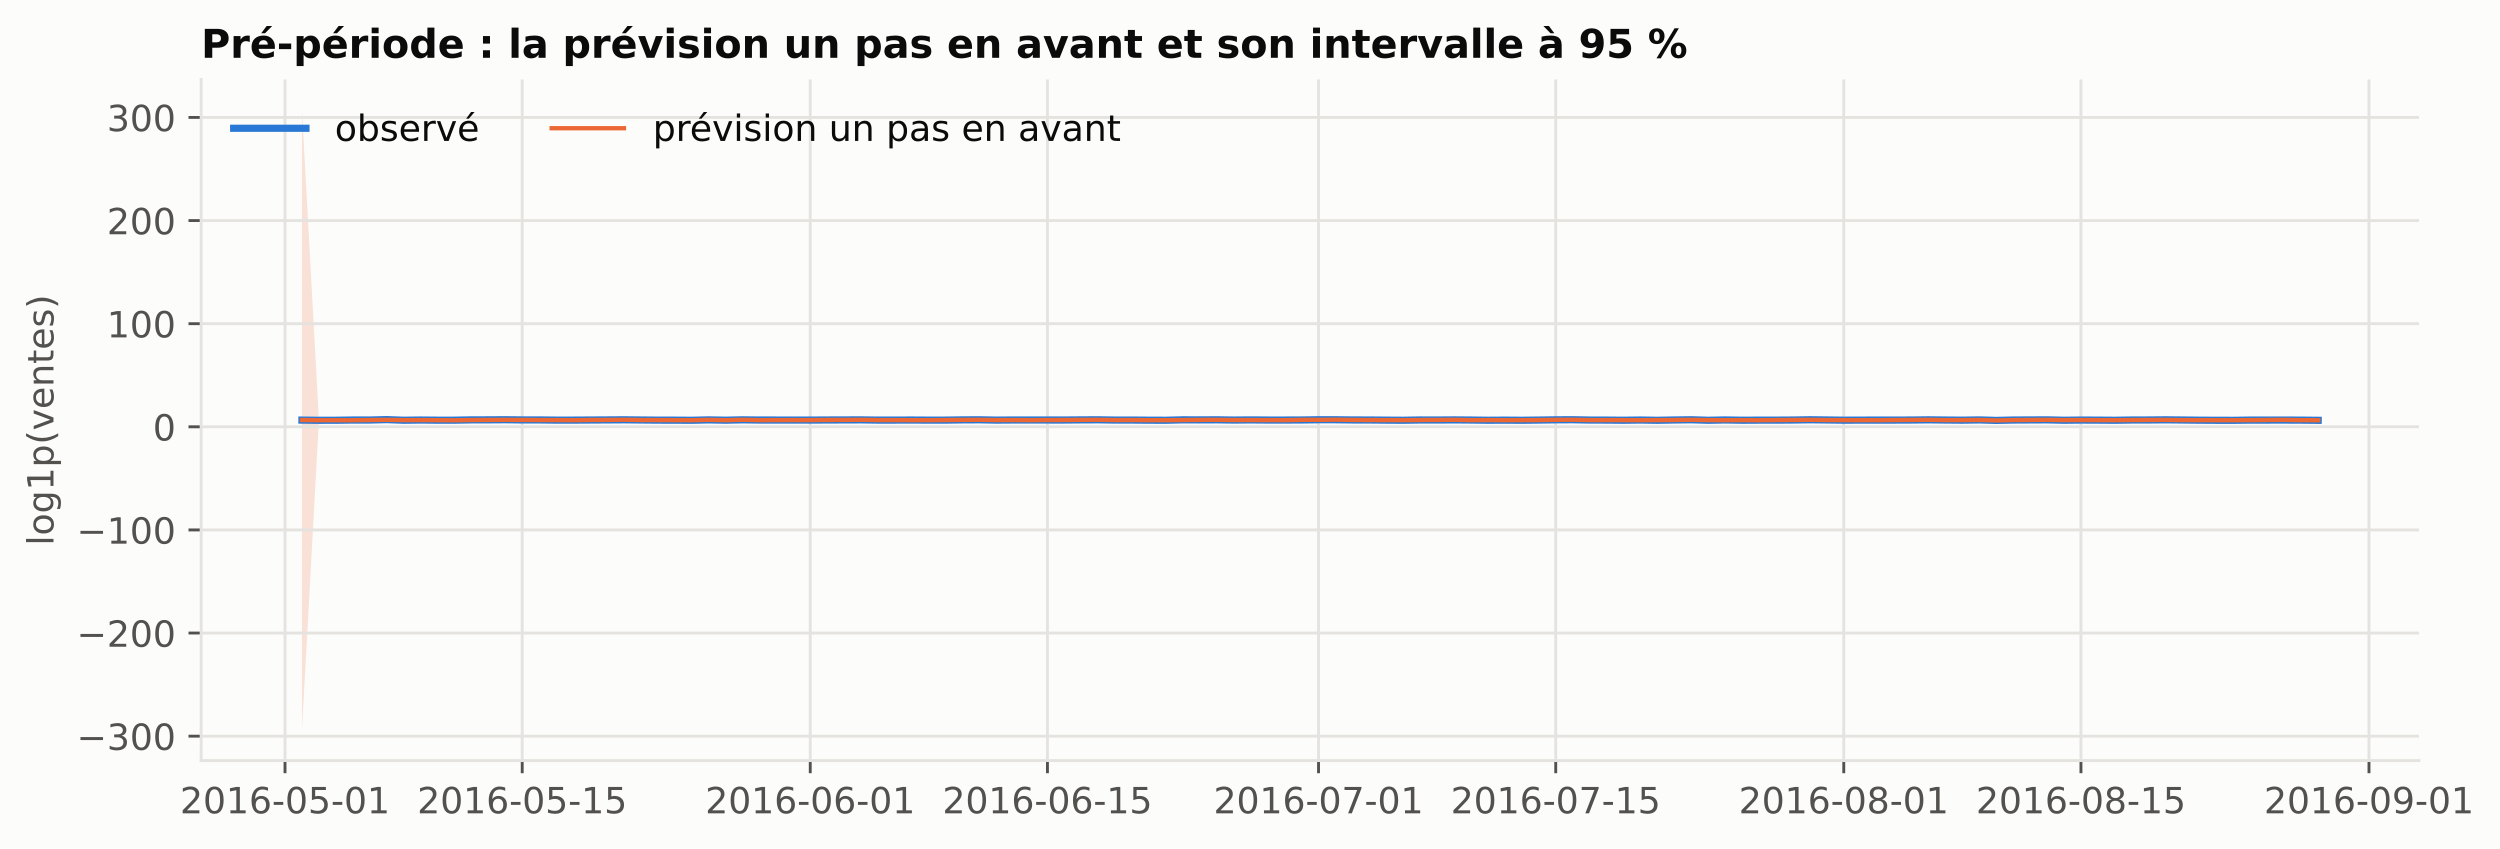
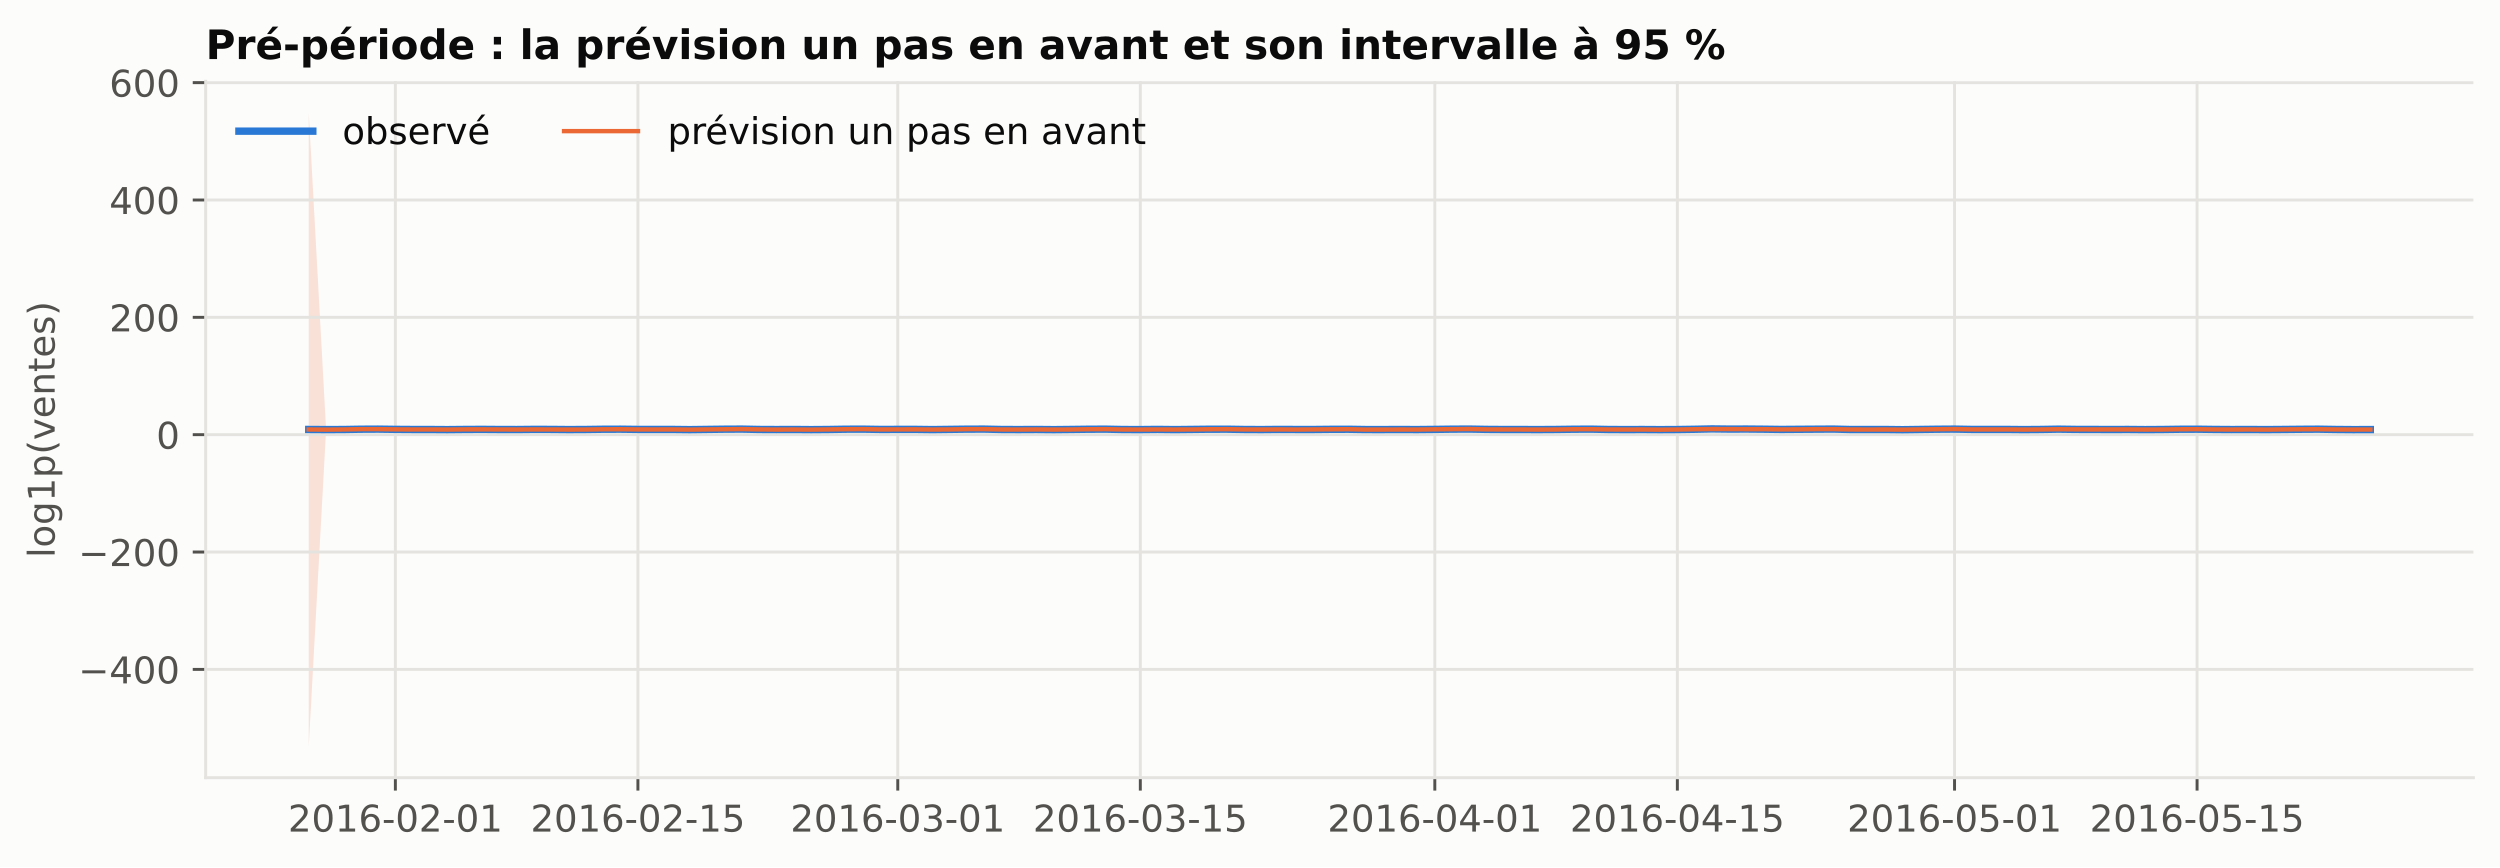
- <svg xmlns="http://www.w3.org/2000/svg" xmlns:xlink="http://www.w3.org/1999/xlink" width="691.893pt" height="234.694pt" viewBox="0 0 691.893 234.694" version="1.1">
+ <svg xmlns="http://www.w3.org/2000/svg" xmlns:xlink="http://www.w3.org/1999/xlink" width="676.668pt" height="234.694pt" viewBox="0 0 676.668 234.694" version="1.1">
  <defs>
    <style type="text/css">*{stroke-linejoin: round; stroke-linecap: butt}</style>
  </defs>
  <g id="figure_1">
    <g id="patch_1">
-       <path d="M 0 234.694  L 691.893 234.694  L 691.893 0  L 0 0  z " style="fill: #fcfcfb" />
+       <path d="M 0 234.694  L 676.668 234.694  L 676.668 0  L 0 0  z " style="fill: #fcfcfb" />
    </g>
    <g id="axes_1">
      <g id="patch_2">
        <path d="M 55.668 210.494  L 669.468 210.494  L 669.468 21.998  L 55.668 21.998  z " style="fill: #fcfcfb" />
      </g>
      <g id="FillBetweenPolyCollection_1">
        <defs>
-           <path id="m8258b2905d" d="M 83.568 -204.128  L 83.568 -32.768  L 88.257 -118.328  L 92.946 -118.338  L 97.635 -118.352  L 102.324 -118.401  L 107.013 -118.461  L 111.702 -118.383  L 116.391 -118.391  L 121.081 -118.361  L 125.77 -118.334  L 130.459 -118.403  L 135.148 -118.43  L 139.837 -118.463  L 144.526 -118.431  L 149.215 -118.408  L 153.904 -118.39  L 158.593 -118.362  L 163.282 -118.416  L 167.971 -118.432  L 172.66 -118.481  L 177.349 -118.409  L 182.039 -118.394  L 186.728 -118.372  L 191.417 -118.355  L 196.106 -118.454  L 200.795 -118.36  L 205.484 -118.473  L 210.173 -118.37  L 214.862 -118.382  L 219.551 -118.395  L 224.24 -118.388  L 228.929 -118.43  L 233.618 -118.43  L 238.307 -118.474  L 242.997 -118.393  L 247.686 -118.385  L 252.375 -118.372  L 257.064 -118.368  L 261.753 -118.404  L 266.442 -118.436  L 271.131 -118.467  L 275.82 -118.391  L 280.509 -118.399  L 285.198 -118.371  L 289.887 -118.406  L 294.576 -118.414  L 299.265 -118.444  L 303.955 -118.475  L 308.644 -118.39  L 313.333 -118.409  L 318.022 -118.361  L 322.711 -118.362  L 327.4 -118.401  L 332.089 -118.444  L 336.778 -118.463  L 341.467 -118.398  L 346.156 -118.4  L 350.845 -118.385  L 355.534 -118.372  L 360.223 -118.448  L 364.913 -118.457  L 369.602 -118.497  L 374.291 -118.428  L 378.98 -118.401  L 383.669 -118.383  L 388.358 -118.372  L 393.047 -118.41  L 397.736 -118.427  L 402.425 -118.468  L 407.114 -118.376  L 411.803 -118.394  L 416.492 -118.367  L 421.181 -118.371  L 425.87 -118.398  L 430.56 -118.462  L 435.249 -118.487  L 439.938 -118.391  L 444.627 -118.392  L 449.316 -118.373  L 454.005 -118.368  L 458.694 -118.38  L 463.383 -118.412  L 468.072 -118.471  L 472.761 -118.382  L 477.45 -118.363  L 482.139 -118.367  L 486.828 -118.354  L 491.518 -118.394  L 496.207 -118.421  L 500.896 -118.457  L 505.585 -118.4  L 510.274 -118.379  L 514.963 -118.357  L 519.652 -118.359  L 524.341 -118.402  L 529.03 -118.428  L 533.719 -118.458  L 538.408 -118.387  L 543.097 -118.384  L 547.786 -118.425  L 552.476 -118.294  L 557.165 -118.396  L 561.854 -118.423  L 566.543 -118.454  L 571.232 -118.384  L 575.921 -118.406  L 580.61 -118.377  L 585.299 -118.361  L 589.988 -118.398  L 594.677 -118.421  L 599.366 -118.44  L 604.055 -118.385  L 608.744 -118.366  L 613.434 -118.356  L 618.123 -118.352  L 622.812 -118.377  L 627.501 -118.413  L 632.19 -118.44  L 636.879 -118.366  L 641.568 -118.351  L 641.568 -118.439  L 641.568 -118.439  L 636.879 -118.455  L 632.19 -118.529  L 627.501 -118.502  L 622.812 -118.466  L 618.123 -118.44  L 613.434 -118.445  L 608.744 -118.455  L 604.055 -118.474  L 599.366 -118.529  L 594.677 -118.51  L 589.988 -118.487  L 585.299 -118.45  L 580.61 -118.466  L 575.921 -118.495  L 571.232 -118.473  L 566.543 -118.543  L 561.854 -118.512  L 557.165 -118.484  L 552.476 -118.383  L 547.786 -118.514  L 543.097 -118.473  L 538.408 -118.476  L 533.719 -118.547  L 529.03 -118.516  L 524.341 -118.491  L 519.652 -118.448  L 514.963 -118.445  L 510.274 -118.468  L 505.585 -118.489  L 500.896 -118.545  L 496.207 -118.51  L 491.518 -118.483  L 486.828 -118.442  L 482.139 -118.455  L 477.45 -118.452  L 472.761 -118.471  L 468.072 -118.56  L 463.383 -118.501  L 458.694 -118.469  L 454.005 -118.457  L 449.316 -118.462  L 444.627 -118.481  L 439.938 -118.48  L 435.249 -118.576  L 430.56 -118.55  L 425.87 -118.487  L 421.181 -118.46  L 416.492 -118.456  L 411.803 -118.483  L 407.114 -118.465  L 402.425 -118.557  L 397.736 -118.516  L 393.047 -118.499  L 388.358 -118.461  L 383.669 -118.471  L 378.98 -118.49  L 374.291 -118.517  L 369.602 -118.586  L 364.913 -118.546  L 360.223 -118.537  L 355.534 -118.461  L 350.845 -118.474  L 346.156 -118.489  L 341.467 -118.487  L 336.778 -118.552  L 332.089 -118.533  L 327.4 -118.49  L 322.711 -118.451  L 318.022 -118.45  L 313.333 -118.498  L 308.644 -118.479  L 303.955 -118.563  L 299.265 -118.533  L 294.576 -118.502  L 289.887 -118.495  L 285.198 -118.46  L 280.509 -118.487  L 275.82 -118.48  L 271.131 -118.555  L 266.442 -118.525  L 261.753 -118.493  L 257.064 -118.457  L 252.375 -118.461  L 247.686 -118.474  L 242.997 -118.482  L 238.307 -118.563  L 233.618 -118.519  L 228.929 -118.519  L 224.24 -118.477  L 219.551 -118.483  L 214.862 -118.471  L 210.173 -118.459  L 205.484 -118.561  L 200.795 -118.449  L 196.106 -118.543  L 191.417 -118.444  L 186.728 -118.461  L 182.039 -118.483  L 177.349 -118.497  L 172.66 -118.57  L 167.971 -118.521  L 163.282 -118.505  L 158.593 -118.451  L 153.904 -118.479  L 149.215 -118.497  L 144.526 -118.52  L 139.837 -118.552  L 135.148 -118.519  L 130.459 -118.492  L 125.77 -118.423  L 121.081 -118.451  L 116.391 -118.481  L 111.702 -118.473  L 107.013 -118.552  L 102.324 -118.494  L 97.635 -118.447  L 92.946 -118.438  L 88.257 -118.443  L 83.568 -204.128  z " />
+           <path id="m82c3f4e7cd" d="M 83.568 -204.128  L 83.568 -32.768  L 88.257 -118.38  L 92.946 -118.426  L 97.635 -118.515  L 102.324 -118.518  L 107.013 -118.459  L 111.702 -118.428  L 116.391 -118.434  L 121.081 -118.406  L 125.77 -118.453  L 130.459 -118.459  L 135.148 -118.434  L 139.837 -118.417  L 144.526 -118.443  L 149.215 -118.43  L 153.904 -118.403  L 158.593 -118.417  L 163.282 -118.481  L 167.971 -118.498  L 172.66 -118.439  L 177.349 -118.434  L 182.039 -118.443  L 186.728 -118.391  L 191.417 -118.447  L 196.106 -118.491  L 200.795 -118.533  L 205.484 -118.446  L 210.173 -118.399  L 214.862 -118.423  L 219.551 -118.39  L 224.24 -118.441  L 228.929 -118.503  L 233.618 -118.528  L 238.307 -118.435  L 242.997 -118.45  L 247.686 -118.461  L 252.375 -118.411  L 257.064 -118.442  L 261.753 -118.518  L 266.442 -118.522  L 271.131 -118.426  L 275.82 -118.411  L 280.509 -118.438  L 285.198 -118.403  L 289.887 -118.425  L 294.576 -118.498  L 299.265 -118.52  L 303.955 -118.421  L 308.644 -118.415  L 313.333 -118.433  L 318.022 -118.415  L 322.711 -118.435  L 327.4 -118.495  L 332.089 -118.513  L 336.778 -118.438  L 341.467 -118.417  L 346.156 -118.446  L 350.845 -118.412  L 355.534 -118.439  L 360.223 -118.477  L 364.913 -118.505  L 369.602 -118.399  L 374.291 -118.406  L 378.98 -118.42  L 383.669 -118.412  L 388.358 -118.472  L 393.047 -118.515  L 397.736 -118.554  L 402.425 -118.453  L 407.114 -118.434  L 411.803 -118.427  L 416.492 -118.4  L 421.181 -118.424  L 425.87 -118.495  L 430.56 -118.508  L 435.249 -118.434  L 439.938 -118.41  L 444.627 -118.422  L 449.316 -118.37  L 454.005 -118.421  L 458.694 -118.497  L 463.383 -118.549  L 468.072 -118.536  L 472.761 -118.513  L 477.45 -118.508  L 482.139 -118.446  L 486.828 -118.46  L 491.518 -118.52  L 496.207 -118.524  L 500.896 -118.431  L 505.585 -118.411  L 510.274 -118.427  L 514.963 -118.383  L 519.652 -118.447  L 524.341 -118.499  L 529.03 -118.542  L 533.719 -118.445  L 538.408 -118.442  L 543.097 -118.445  L 547.786 -118.401  L 552.476 -118.435  L 557.165 -118.499  L 561.854 -118.458  L 566.543 -118.439  L 571.232 -118.442  L 575.921 -118.444  L 580.61 -118.404  L 585.299 -118.424  L 589.988 -118.488  L 594.677 -118.509  L 599.366 -118.437  L 604.055 -118.416  L 608.744 -118.431  L 613.434 -118.393  L 618.123 -118.446  L 622.812 -118.481  L 627.501 -118.505  L 632.19 -118.433  L 636.879 -118.408  L 641.568 -118.412  L 641.568 -118.453  L 641.568 -118.453  L 636.879 -118.449  L 632.19 -118.474  L 627.501 -118.546  L 622.812 -118.522  L 618.123 -118.487  L 613.434 -118.434  L 608.744 -118.471  L 604.055 -118.457  L 599.366 -118.478  L 594.677 -118.55  L 589.988 -118.529  L 585.299 -118.465  L 580.61 -118.445  L 575.921 -118.485  L 571.232 -118.483  L 566.543 -118.48  L 561.854 -118.499  L 557.165 -118.54  L 552.476 -118.475  L 547.786 -118.442  L 543.097 -118.486  L 538.408 -118.483  L 533.719 -118.486  L 529.03 -118.583  L 524.341 -118.54  L 519.652 -118.488  L 514.963 -118.424  L 510.274 -118.468  L 505.585 -118.452  L 500.896 -118.472  L 496.207 -118.565  L 491.518 -118.561  L 486.828 -118.501  L 482.139 -118.487  L 477.45 -118.549  L 472.761 -118.554  L 468.072 -118.577  L 463.383 -118.59  L 458.694 -118.538  L 454.005 -118.462  L 449.316 -118.411  L 444.627 -118.463  L 439.938 -118.451  L 435.249 -118.475  L 430.56 -118.549  L 425.87 -118.536  L 421.181 -118.465  L 416.492 -118.441  L 411.803 -118.468  L 407.114 -118.475  L 402.425 -118.494  L 397.736 -118.595  L 393.047 -118.556  L 388.358 -118.513  L 383.669 -118.453  L 378.98 -118.461  L 374.291 -118.447  L 369.602 -118.44  L 364.913 -118.546  L 360.223 -118.518  L 355.534 -118.479  L 350.845 -118.453  L 346.156 -118.487  L 341.467 -118.458  L 336.778 -118.479  L 332.089 -118.554  L 327.4 -118.536  L 322.711 -118.476  L 318.022 -118.456  L 313.333 -118.474  L 308.644 -118.456  L 303.955 -118.462  L 299.265 -118.561  L 294.576 -118.539  L 289.887 -118.466  L 285.198 -118.444  L 280.509 -118.479  L 275.82 -118.452  L 271.131 -118.467  L 266.442 -118.563  L 261.753 -118.559  L 257.064 -118.483  L 252.375 -118.451  L 247.686 -118.502  L 242.997 -118.491  L 238.307 -118.476  L 233.618 -118.569  L 228.929 -118.544  L 224.24 -118.482  L 219.551 -118.431  L 214.862 -118.464  L 210.173 -118.44  L 205.484 -118.487  L 200.795 -118.574  L 196.106 -118.532  L 191.417 -118.488  L 186.728 -118.432  L 182.039 -118.484  L 177.349 -118.475  L 172.66 -118.48  L 167.971 -118.539  L 163.282 -118.522  L 158.593 -118.458  L 153.904 -118.444  L 149.215 -118.472  L 144.526 -118.485  L 139.837 -118.458  L 135.148 -118.475  L 130.459 -118.501  L 125.77 -118.495  L 121.081 -118.448  L 116.391 -118.476  L 111.702 -118.47  L 107.013 -118.502  L 102.324 -118.562  L 97.635 -118.561  L 92.946 -118.474  L 88.257 -118.436  L 83.568 -204.128  z " />
        </defs>
-         <g clip-path="url(#pa00a79385a)">
-           <use xlink:href="#m8258b2905d" x="0" y="234.694" style="fill: #eb6834; fill-opacity: 0.18" />
+         <g clip-path="url(#pd136222c3e)">
+           <use xlink:href="#m82c3f4e7cd" x="0" y="234.694" style="fill: #eb6834; fill-opacity: 0.18" />
        </g>
      </g>
      <g id="matplotlib.axis_1">
        <g id="xtick_1">
          <g id="line2d_1">
-             <path d="M 78.879 210.494  L 78.879 21.998  " clip-path="url(#pa00a79385a)" style="fill: none; stroke: #e4e3df; stroke-width: 0.8; stroke-linecap: square" />
+             <path d="M 107.013 210.494  L 107.013 21.998  " clip-path="url(#pd136222c3e)" style="fill: none; stroke: #e4e3df; stroke-width: 0.8; stroke-linecap: square" />
          </g>
          <g id="line2d_2">
            <defs>
-               <path id="m3bb805ad7a" d="M 0 0  L 0 3.5  " style="stroke: #52514e; stroke-width: 0.8" />
+               <path id="m3ce552cf56" d="M 0 0  L 0 3.5  " style="stroke: #52514e; stroke-width: 0.8" />
            </defs>
            <g>
-               <use xlink:href="#m3bb805ad7a" x="78.879" y="210.494" style="fill: #52514e; stroke: #52514e; stroke-width: 0.8" />
+               <use xlink:href="#m3ce552cf56" x="107.013" y="210.494" style="fill: #52514e; stroke: #52514e; stroke-width: 0.8" />
            </g>
          </g>
          <g id="text_1">
-             <text style="font-size: 10px; font-family: 'DejaVu Sans', 'Bitstream Vera Sans', 'Computer Modern Sans Serif', 'Lucida Grande', 'Verdana', 'Geneva', 'Lucid', 'Arial', 'Helvetica', 'Avant Garde', sans-serif; text-anchor: middle; fill: #52514e" x="78.879" y="225.092" transform="rotate(-0 78.87889 225.0919)">2016-05-01</text>
+             <text style="font-size: 10px; font-family: 'DejaVu Sans', 'Bitstream Vera Sans', 'Computer Modern Sans Serif', 'Lucida Grande', 'Verdana', 'Geneva', 'Lucid', 'Arial', 'Helvetica', 'Avant Garde', sans-serif; text-anchor: middle; fill: #52514e" x="107.013" y="225.092" transform="rotate(-0 107.0133 225.0919)">2016-02-01</text>
          </g>
        </g>
        <g id="xtick_2">
          <g id="line2d_3">
-             <path d="M 144.526 210.494  L 144.526 21.998  " clip-path="url(#pa00a79385a)" style="fill: none; stroke: #e4e3df; stroke-width: 0.8; stroke-linecap: square" />
+             <path d="M 172.66 210.494  L 172.66 21.998  " clip-path="url(#pd136222c3e)" style="fill: none; stroke: #e4e3df; stroke-width: 0.8; stroke-linecap: square" />
          </g>
          <g id="line2d_4">
            <g>
-               <use xlink:href="#m3bb805ad7a" x="144.526" y="210.494" style="fill: #52514e; stroke: #52514e; stroke-width: 0.8" />
+               <use xlink:href="#m3ce552cf56" x="172.66" y="210.494" style="fill: #52514e; stroke: #52514e; stroke-width: 0.8" />
            </g>
          </g>
          <g id="text_2">
-             <text style="font-size: 10px; font-family: 'DejaVu Sans', 'Bitstream Vera Sans', 'Computer Modern Sans Serif', 'Lucida Grande', 'Verdana', 'Geneva', 'Lucid', 'Arial', 'Helvetica', 'Avant Garde', sans-serif; text-anchor: middle; fill: #52514e" x="144.526" y="225.092" transform="rotate(-0 144.526 225.0919)">2016-05-15</text>
+             <text style="font-size: 10px; font-family: 'DejaVu Sans', 'Bitstream Vera Sans', 'Computer Modern Sans Serif', 'Lucida Grande', 'Verdana', 'Geneva', 'Lucid', 'Arial', 'Helvetica', 'Avant Garde', sans-serif; text-anchor: middle; fill: #52514e" x="172.66" y="225.092" transform="rotate(-0 172.6604 225.0919)">2016-02-15</text>
          </g>
        </g>
        <g id="xtick_3">
          <g id="line2d_5">
-             <path d="M 224.24 210.494  L 224.24 21.998  " clip-path="url(#pa00a79385a)" style="fill: none; stroke: #e4e3df; stroke-width: 0.8; stroke-linecap: square" />
+             <path d="M 242.997 210.494  L 242.997 21.998  " clip-path="url(#pd136222c3e)" style="fill: none; stroke: #e4e3df; stroke-width: 0.8; stroke-linecap: square" />
          </g>
          <g id="line2d_6">
            <g>
-               <use xlink:href="#m3bb805ad7a" x="224.24" y="210.494" style="fill: #52514e; stroke: #52514e; stroke-width: 0.8" />
+               <use xlink:href="#m3ce552cf56" x="242.997" y="210.494" style="fill: #52514e; stroke: #52514e; stroke-width: 0.8" />
            </g>
          </g>
          <g id="text_3">
-             <text style="font-size: 10px; font-family: 'DejaVu Sans', 'Bitstream Vera Sans', 'Computer Modern Sans Serif', 'Lucida Grande', 'Verdana', 'Geneva', 'Lucid', 'Arial', 'Helvetica', 'Avant Garde', sans-serif; text-anchor: middle; fill: #52514e" x="224.24" y="225.092" transform="rotate(-0 224.2402 225.0919)">2016-06-01</text>
+             <text style="font-size: 10px; font-family: 'DejaVu Sans', 'Bitstream Vera Sans', 'Computer Modern Sans Serif', 'Lucida Grande', 'Verdana', 'Geneva', 'Lucid', 'Arial', 'Helvetica', 'Avant Garde', sans-serif; text-anchor: middle; fill: #52514e" x="242.997" y="225.092" transform="rotate(-0 242.9965 225.0919)">2016-03-01</text>
          </g>
        </g>
        <g id="xtick_4">
          <g id="line2d_7">
-             <path d="M 289.887 210.494  L 289.887 21.998  " clip-path="url(#pa00a79385a)" style="fill: none; stroke: #e4e3df; stroke-width: 0.8; stroke-linecap: square" />
+             <path d="M 308.644 210.494  L 308.644 21.998  " clip-path="url(#pd136222c3e)" style="fill: none; stroke: #e4e3df; stroke-width: 0.8; stroke-linecap: square" />
          </g>
          <g id="line2d_8">
            <g>
-               <use xlink:href="#m3bb805ad7a" x="289.887" y="210.494" style="fill: #52514e; stroke: #52514e; stroke-width: 0.8" />
+               <use xlink:href="#m3ce552cf56" x="308.644" y="210.494" style="fill: #52514e; stroke: #52514e; stroke-width: 0.8" />
            </g>
          </g>
          <g id="text_4">
-             <text style="font-size: 10px; font-family: 'DejaVu Sans', 'Bitstream Vera Sans', 'Computer Modern Sans Serif', 'Lucida Grande', 'Verdana', 'Geneva', 'Lucid', 'Arial', 'Helvetica', 'Avant Garde', sans-serif; text-anchor: middle; fill: #52514e" x="289.887" y="225.092" transform="rotate(-0 289.8873 225.0919)">2016-06-15</text>
+             <text style="font-size: 10px; font-family: 'DejaVu Sans', 'Bitstream Vera Sans', 'Computer Modern Sans Serif', 'Lucida Grande', 'Verdana', 'Geneva', 'Lucid', 'Arial', 'Helvetica', 'Avant Garde', sans-serif; text-anchor: middle; fill: #52514e" x="308.644" y="225.092" transform="rotate(-0 308.6436 225.0919)">2016-03-15</text>
          </g>
        </g>
        <g id="xtick_5">
          <g id="line2d_9">
-             <path d="M 364.913 210.494  L 364.913 21.998  " clip-path="url(#pa00a79385a)" style="fill: none; stroke: #e4e3df; stroke-width: 0.8; stroke-linecap: square" />
+             <path d="M 388.358 210.494  L 388.358 21.998  " clip-path="url(#pd136222c3e)" style="fill: none; stroke: #e4e3df; stroke-width: 0.8; stroke-linecap: square" />
          </g>
          <g id="line2d_10">
            <g>
-               <use xlink:href="#m3bb805ad7a" x="364.913" y="210.494" style="fill: #52514e; stroke: #52514e; stroke-width: 0.8" />
+               <use xlink:href="#m3ce552cf56" x="388.358" y="210.494" style="fill: #52514e; stroke: #52514e; stroke-width: 0.8" />
            </g>
          </g>
          <g id="text_5">
-             <text style="font-size: 10px; font-family: 'DejaVu Sans', 'Bitstream Vera Sans', 'Computer Modern Sans Serif', 'Lucida Grande', 'Verdana', 'Geneva', 'Lucid', 'Arial', 'Helvetica', 'Avant Garde', sans-serif; text-anchor: middle; fill: #52514e" x="364.913" y="225.092" transform="rotate(-0 364.9125 225.0919)">2016-07-01</text>
+             <text style="font-size: 10px; font-family: 'DejaVu Sans', 'Bitstream Vera Sans', 'Computer Modern Sans Serif', 'Lucida Grande', 'Verdana', 'Geneva', 'Lucid', 'Arial', 'Helvetica', 'Avant Garde', sans-serif; text-anchor: middle; fill: #52514e" x="388.358" y="225.092" transform="rotate(-0 388.3579 225.0919)">2016-04-01</text>
          </g>
        </g>
        <g id="xtick_6">
          <g id="line2d_11">
-             <path d="M 430.56 210.494  L 430.56 21.998  " clip-path="url(#pa00a79385a)" style="fill: none; stroke: #e4e3df; stroke-width: 0.8; stroke-linecap: square" />
+             <path d="M 454.005 210.494  L 454.005 21.998  " clip-path="url(#pd136222c3e)" style="fill: none; stroke: #e4e3df; stroke-width: 0.8; stroke-linecap: square" />
          </g>
          <g id="line2d_12">
            <g>
-               <use xlink:href="#m3bb805ad7a" x="430.56" y="210.494" style="fill: #52514e; stroke: #52514e; stroke-width: 0.8" />
+               <use xlink:href="#m3ce552cf56" x="454.005" y="210.494" style="fill: #52514e; stroke: #52514e; stroke-width: 0.8" />
            </g>
          </g>
          <g id="text_6">
-             <text style="font-size: 10px; font-family: 'DejaVu Sans', 'Bitstream Vera Sans', 'Computer Modern Sans Serif', 'Lucida Grande', 'Verdana', 'Geneva', 'Lucid', 'Arial', 'Helvetica', 'Avant Garde', sans-serif; text-anchor: middle; fill: #52514e" x="430.56" y="225.092" transform="rotate(-0 430.5596 225.0919)">2016-07-15</text>
+             <text style="font-size: 10px; font-family: 'DejaVu Sans', 'Bitstream Vera Sans', 'Computer Modern Sans Serif', 'Lucida Grande', 'Verdana', 'Geneva', 'Lucid', 'Arial', 'Helvetica', 'Avant Garde', sans-serif; text-anchor: middle; fill: #52514e" x="454.005" y="225.092" transform="rotate(-0 454.0049 225.0919)">2016-04-15</text>
          </g>
        </g>
        <g id="xtick_7">
          <g id="line2d_13">
-             <path d="M 510.274 210.494  L 510.274 21.998  " clip-path="url(#pa00a79385a)" style="fill: none; stroke: #e4e3df; stroke-width: 0.8; stroke-linecap: square" />
+             <path d="M 529.03 210.494  L 529.03 21.998  " clip-path="url(#pd136222c3e)" style="fill: none; stroke: #e4e3df; stroke-width: 0.8; stroke-linecap: square" />
          </g>
          <g id="line2d_14">
            <g>
-               <use xlink:href="#m3bb805ad7a" x="510.274" y="210.494" style="fill: #52514e; stroke: #52514e; stroke-width: 0.8" />
+               <use xlink:href="#m3ce552cf56" x="529.03" y="210.494" style="fill: #52514e; stroke: #52514e; stroke-width: 0.8" />
            </g>
          </g>
          <g id="text_7">
-             <text style="font-size: 10px; font-family: 'DejaVu Sans', 'Bitstream Vera Sans', 'Computer Modern Sans Serif', 'Lucida Grande', 'Verdana', 'Geneva', 'Lucid', 'Arial', 'Helvetica', 'Avant Garde', sans-serif; text-anchor: middle; fill: #52514e" x="510.274" y="225.092" transform="rotate(-0 510.2739 225.0919)">2016-08-01</text>
+             <text style="font-size: 10px; font-family: 'DejaVu Sans', 'Bitstream Vera Sans', 'Computer Modern Sans Serif', 'Lucida Grande', 'Verdana', 'Geneva', 'Lucid', 'Arial', 'Helvetica', 'Avant Garde', sans-serif; text-anchor: middle; fill: #52514e" x="529.03" y="225.092" transform="rotate(-0 529.0302 225.0919)">2016-05-01</text>
          </g>
        </g>
        <g id="xtick_8">
          <g id="line2d_15">
-             <path d="M 575.921 210.494  L 575.921 21.998  " clip-path="url(#pa00a79385a)" style="fill: none; stroke: #e4e3df; stroke-width: 0.8; stroke-linecap: square" />
+             <path d="M 594.677 210.494  L 594.677 21.998  " clip-path="url(#pd136222c3e)" style="fill: none; stroke: #e4e3df; stroke-width: 0.8; stroke-linecap: square" />
          </g>
          <g id="line2d_16">
            <g>
-               <use xlink:href="#m3bb805ad7a" x="575.921" y="210.494" style="fill: #52514e; stroke: #52514e; stroke-width: 0.8" />
+               <use xlink:href="#m3ce552cf56" x="594.677" y="210.494" style="fill: #52514e; stroke: #52514e; stroke-width: 0.8" />
            </g>
          </g>
          <g id="text_8">
-             <text style="font-size: 10px; font-family: 'DejaVu Sans', 'Bitstream Vera Sans', 'Computer Modern Sans Serif', 'Lucida Grande', 'Verdana', 'Geneva', 'Lucid', 'Arial', 'Helvetica', 'Avant Garde', sans-serif; text-anchor: middle; fill: #52514e" x="575.921" y="225.092" transform="rotate(-0 575.9209 225.0919)">2016-08-15</text>
-           </g>
-         </g>
-         <g id="xtick_9">
-           <g id="line2d_17">
-             <path d="M 655.635 210.494  L 655.635 21.998  " clip-path="url(#pa00a79385a)" style="fill: none; stroke: #e4e3df; stroke-width: 0.8; stroke-linecap: square" />
-           </g>
-           <g id="line2d_18">
-             <g>
-               <use xlink:href="#m3bb805ad7a" x="655.635" y="210.494" style="fill: #52514e; stroke: #52514e; stroke-width: 0.8" />
-             </g>
-           </g>
-           <g id="text_9">
-             <text style="font-size: 10px; font-family: 'DejaVu Sans', 'Bitstream Vera Sans', 'Computer Modern Sans Serif', 'Lucida Grande', 'Verdana', 'Geneva', 'Lucid', 'Arial', 'Helvetica', 'Avant Garde', sans-serif; text-anchor: middle; fill: #52514e" x="655.635" y="225.092" transform="rotate(-0 655.6352 225.0919)">2016-09-01</text>
+             <text style="font-size: 10px; font-family: 'DejaVu Sans', 'Bitstream Vera Sans', 'Computer Modern Sans Serif', 'Lucida Grande', 'Verdana', 'Geneva', 'Lucid', 'Arial', 'Helvetica', 'Avant Garde', sans-serif; text-anchor: middle; fill: #52514e" x="594.677" y="225.092" transform="rotate(-0 594.6772 225.0919)">2016-05-15</text>
          </g>
        </g>
      </g>
      <g id="matplotlib.axis_2">
        <g id="ytick_1">
+           <g id="line2d_17">
+             <path d="M 55.668 181.179  L 669.468 181.179  " clip-path="url(#pd136222c3e)" style="fill: none; stroke: #e4e3df; stroke-width: 0.8; stroke-linecap: square" />
+           </g>
+           <g id="line2d_18">
+             <defs>
+               <path id="mddd7778c8e" d="M 0 0  L -3.5 0  " style="stroke: #52514e; stroke-width: 0.8" />
+             </defs>
+             <g>
+               <use xlink:href="#mddd7778c8e" x="55.668" y="181.179" style="fill: #52514e; stroke: #52514e; stroke-width: 0.8" />
+             </g>
+           </g>
+           <g id="text_9">
+             <text style="font-size: 10px; font-family: 'DejaVu Sans', 'Bitstream Vera Sans', 'Computer Modern Sans Serif', 'Lucida Grande', 'Verdana', 'Geneva', 'Lucid', 'Arial', 'Helvetica', 'Avant Garde', sans-serif; text-anchor: end; fill: #52514e" x="48.668" y="184.977" transform="rotate(-0 48.66797 184.9774)">−400</text>
+           </g>
+         </g>
+         <g id="ytick_2">
          <g id="line2d_19">
-             <path d="M 55.668 203.74  L 669.468 203.74  " clip-path="url(#pa00a79385a)" style="fill: none; stroke: #e4e3df; stroke-width: 0.8; stroke-linecap: square" />
+             <path d="M 55.668 149.416  L 669.468 149.416  " clip-path="url(#pd136222c3e)" style="fill: none; stroke: #e4e3df; stroke-width: 0.8; stroke-linecap: square" />
          </g>
          <g id="line2d_20">
-             <defs>
-               <path id="mf4f5c29d01" d="M 0 0  L -3.5 0  " style="stroke: #52514e; stroke-width: 0.8" />
-             </defs>
-             <g>
-               <use xlink:href="#mf4f5c29d01" x="55.668" y="203.74" style="fill: #52514e; stroke: #52514e; stroke-width: 0.8" />
+             <g>
+               <use xlink:href="#mddd7778c8e" x="55.668" y="149.416" style="fill: #52514e; stroke: #52514e; stroke-width: 0.8" />
            </g>
          </g>
          <g id="text_10">
-             <text style="font-size: 10px; font-family: 'DejaVu Sans', 'Bitstream Vera Sans', 'Computer Modern Sans Serif', 'Lucida Grande', 'Verdana', 'Geneva', 'Lucid', 'Arial', 'Helvetica', 'Avant Garde', sans-serif; text-anchor: end; fill: #52514e" x="48.668" y="207.539" transform="rotate(-0 48.66797 207.5385)">−300</text>
-           </g>
-         </g>
-         <g id="ytick_2">
+             <text style="font-size: 10px; font-family: 'DejaVu Sans', 'Bitstream Vera Sans', 'Computer Modern Sans Serif', 'Lucida Grande', 'Verdana', 'Geneva', 'Lucid', 'Arial', 'Helvetica', 'Avant Garde', sans-serif; text-anchor: end; fill: #52514e" x="48.668" y="153.215" transform="rotate(-0 48.66797 153.2151)">−200</text>
+           </g>
+         </g>
+         <g id="ytick_3">
          <g id="line2d_21">
-             <path d="M 55.668 175.2  L 669.468 175.2  " clip-path="url(#pa00a79385a)" style="fill: none; stroke: #e4e3df; stroke-width: 0.8; stroke-linecap: square" />
+             <path d="M 55.668 117.654  L 669.468 117.654  " clip-path="url(#pd136222c3e)" style="fill: none; stroke: #e4e3df; stroke-width: 0.8; stroke-linecap: square" />
          </g>
          <g id="line2d_22">
            <g>
-               <use xlink:href="#mf4f5c29d01" x="55.668" y="175.2" style="fill: #52514e; stroke: #52514e; stroke-width: 0.8" />
+               <use xlink:href="#mddd7778c8e" x="55.668" y="117.654" style="fill: #52514e; stroke: #52514e; stroke-width: 0.8" />
            </g>
          </g>
          <g id="text_11">
-             <text style="font-size: 10px; font-family: 'DejaVu Sans', 'Bitstream Vera Sans', 'Computer Modern Sans Serif', 'Lucida Grande', 'Verdana', 'Geneva', 'Lucid', 'Arial', 'Helvetica', 'Avant Garde', sans-serif; text-anchor: end; fill: #52514e" x="48.668" y="178.999" transform="rotate(-0 48.66797 178.9992)">−200</text>
-           </g>
-         </g>
-         <g id="ytick_3">
+             <text style="font-size: 10px; font-family: 'DejaVu Sans', 'Bitstream Vera Sans', 'Computer Modern Sans Serif', 'Lucida Grande', 'Verdana', 'Geneva', 'Lucid', 'Arial', 'Helvetica', 'Avant Garde', sans-serif; text-anchor: end; fill: #52514e" x="48.668" y="121.453" transform="rotate(-0 48.66797 121.4529)">0</text>
+           </g>
+         </g>
+         <g id="ytick_4">
          <g id="line2d_23">
-             <path d="M 55.668 146.661  L 669.468 146.661  " clip-path="url(#pa00a79385a)" style="fill: none; stroke: #e4e3df; stroke-width: 0.8; stroke-linecap: square" />
+             <path d="M 55.668 85.892  L 669.468 85.892  " clip-path="url(#pd136222c3e)" style="fill: none; stroke: #e4e3df; stroke-width: 0.8; stroke-linecap: square" />
          </g>
          <g id="line2d_24">
            <g>
-               <use xlink:href="#mf4f5c29d01" x="55.668" y="146.661" style="fill: #52514e; stroke: #52514e; stroke-width: 0.8" />
+               <use xlink:href="#mddd7778c8e" x="55.668" y="85.892" style="fill: #52514e; stroke: #52514e; stroke-width: 0.8" />
            </g>
          </g>
          <g id="text_12">
-             <text style="font-size: 10px; font-family: 'DejaVu Sans', 'Bitstream Vera Sans', 'Computer Modern Sans Serif', 'Lucida Grande', 'Verdana', 'Geneva', 'Lucid', 'Arial', 'Helvetica', 'Avant Garde', sans-serif; text-anchor: end; fill: #52514e" x="48.668" y="150.46" transform="rotate(-0 48.66797 150.4598)">−100</text>
-           </g>
-         </g>
-         <g id="ytick_4">
+             <text style="font-size: 10px; font-family: 'DejaVu Sans', 'Bitstream Vera Sans', 'Computer Modern Sans Serif', 'Lucida Grande', 'Verdana', 'Geneva', 'Lucid', 'Arial', 'Helvetica', 'Avant Garde', sans-serif; text-anchor: end; fill: #52514e" x="48.668" y="89.691" transform="rotate(-0 48.66797 89.69058)">200</text>
+           </g>
+         </g>
+         <g id="ytick_5">
          <g id="line2d_25">
-             <path d="M 55.668 118.122  L 669.468 118.122  " clip-path="url(#pa00a79385a)" style="fill: none; stroke: #e4e3df; stroke-width: 0.8; stroke-linecap: square" />
+             <path d="M 55.668 54.129  L 669.468 54.129  " clip-path="url(#pd136222c3e)" style="fill: none; stroke: #e4e3df; stroke-width: 0.8; stroke-linecap: square" />
          </g>
          <g id="line2d_26">
            <g>
-               <use xlink:href="#mf4f5c29d01" x="55.668" y="118.122" style="fill: #52514e; stroke: #52514e; stroke-width: 0.8" />
+               <use xlink:href="#mddd7778c8e" x="55.668" y="54.129" style="fill: #52514e; stroke: #52514e; stroke-width: 0.8" />
            </g>
          </g>
          <g id="text_13">
-             <text style="font-size: 10px; font-family: 'DejaVu Sans', 'Bitstream Vera Sans', 'Computer Modern Sans Serif', 'Lucida Grande', 'Verdana', 'Geneva', 'Lucid', 'Arial', 'Helvetica', 'Avant Garde', sans-serif; text-anchor: end; fill: #52514e" x="48.668" y="121.92" transform="rotate(-0 48.66797 121.9204)">0</text>
-           </g>
-         </g>
-         <g id="ytick_5">
+             <text style="font-size: 10px; font-family: 'DejaVu Sans', 'Bitstream Vera Sans', 'Computer Modern Sans Serif', 'Lucida Grande', 'Verdana', 'Geneva', 'Lucid', 'Arial', 'Helvetica', 'Avant Garde', sans-serif; text-anchor: end; fill: #52514e" x="48.668" y="57.928" transform="rotate(-0 48.66797 57.9283)">400</text>
+           </g>
+         </g>
+         <g id="ytick_6">
          <g id="line2d_27">
-             <path d="M 55.668 89.582  L 669.468 89.582  " clip-path="url(#pa00a79385a)" style="fill: none; stroke: #e4e3df; stroke-width: 0.8; stroke-linecap: square" />
+             <path d="M 55.668 22.367  L 669.468 22.367  " clip-path="url(#pd136222c3e)" style="fill: none; stroke: #e4e3df; stroke-width: 0.8; stroke-linecap: square" />
          </g>
          <g id="line2d_28">
            <g>
-               <use xlink:href="#mf4f5c29d01" x="55.668" y="89.582" style="fill: #52514e; stroke: #52514e; stroke-width: 0.8" />
+               <use xlink:href="#mddd7778c8e" x="55.668" y="22.367" style="fill: #52514e; stroke: #52514e; stroke-width: 0.8" />
            </g>
          </g>
          <g id="text_14">
-             <text style="font-size: 10px; font-family: 'DejaVu Sans', 'Bitstream Vera Sans', 'Computer Modern Sans Serif', 'Lucida Grande', 'Verdana', 'Geneva', 'Lucid', 'Arial', 'Helvetica', 'Avant Garde', sans-serif; text-anchor: end; fill: #52514e" x="48.668" y="93.381" transform="rotate(-0 48.66797 93.38109)">100</text>
-           </g>
-         </g>
-         <g id="ytick_6">
-           <g id="line2d_29">
-             <path d="M 55.668 61.043  L 669.468 61.043  " clip-path="url(#pa00a79385a)" style="fill: none; stroke: #e4e3df; stroke-width: 0.8; stroke-linecap: square" />
-           </g>
-           <g id="line2d_30">
-             <g>
-               <use xlink:href="#mf4f5c29d01" x="55.668" y="61.043" style="fill: #52514e; stroke: #52514e; stroke-width: 0.8" />
-             </g>
-           </g>
-           <g id="text_15">
-             <text style="font-size: 10px; font-family: 'DejaVu Sans', 'Bitstream Vera Sans', 'Computer Modern Sans Serif', 'Lucida Grande', 'Verdana', 'Geneva', 'Lucid', 'Arial', 'Helvetica', 'Avant Garde', sans-serif; text-anchor: end; fill: #52514e" x="48.668" y="64.842" transform="rotate(-0 48.66797 64.84172)">200</text>
-           </g>
-         </g>
-         <g id="ytick_7">
-           <g id="line2d_31">
-             <path d="M 55.668 32.504  L 669.468 32.504  " clip-path="url(#pa00a79385a)" style="fill: none; stroke: #e4e3df; stroke-width: 0.8; stroke-linecap: square" />
-           </g>
-           <g id="line2d_32">
-             <g>
-               <use xlink:href="#mf4f5c29d01" x="55.668" y="32.504" style="fill: #52514e; stroke: #52514e; stroke-width: 0.8" />
-             </g>
-           </g>
-           <g id="text_16">
-             <text style="font-size: 10px; font-family: 'DejaVu Sans', 'Bitstream Vera Sans', 'Computer Modern Sans Serif', 'Lucida Grande', 'Verdana', 'Geneva', 'Lucid', 'Arial', 'Helvetica', 'Avant Garde', sans-serif; text-anchor: end; fill: #52514e" x="48.668" y="36.302" transform="rotate(-0 48.66797 36.30236)">300</text>
-           </g>
-         </g>
-         <g id="text_17">
+             <text style="font-size: 10px; font-family: 'DejaVu Sans', 'Bitstream Vera Sans', 'Computer Modern Sans Serif', 'Lucida Grande', 'Verdana', 'Geneva', 'Lucid', 'Arial', 'Helvetica', 'Avant Garde', sans-serif; text-anchor: end; fill: #52514e" x="48.668" y="26.166" transform="rotate(-0 48.66797 26.16603)">600</text>
+           </g>
+         </g>
+         <g id="text_15">
          <text style="font-size: 10px; font-family: 'DejaVu Sans', 'Bitstream Vera Sans', 'Computer Modern Sans Serif', 'Lucida Grande', 'Verdana', 'Geneva', 'Lucid', 'Arial', 'Helvetica', 'Avant Garde', sans-serif; text-anchor: middle; fill: #52514e" x="14.798" y="116.246" transform="rotate(-90 14.79844 116.2463)">log1p(ventes)</text>
        </g>
      </g>
-       <g id="line2d_33">
-         <path d="M 83.568 116.267  L 88.257 116.32  L 92.946 116.309  L 97.635 116.246  L 102.324 116.247  L 107.013 116.128  L 111.702 116.305  L 116.391 116.247  L 121.081 116.29  L 125.77 116.289  L 130.459 116.205  L 135.148 116.194  L 139.837 116.162  L 144.526 116.217  L 149.215 116.22  L 153.904 116.271  L 158.593 116.271  L 163.282 116.242  L 167.971 116.215  L 172.66 116.184  L 177.349 116.235  L 182.039 116.279  L 186.728 116.286  L 191.417 116.317  L 196.106 116.208  L 200.795 116.294  L 205.484 116.191  L 210.173 116.25  L 214.862 116.251  L 219.551 116.254  L 224.24 116.263  L 228.929 116.235  L 233.618 116.22  L 238.307 116.202  L 242.997 116.269  L 247.686 116.263  L 252.375 116.246  L 257.064 116.277  L 261.753 116.269  L 266.442 116.205  L 271.131 116.182  L 275.82 116.272  L 280.509 116.235  L 285.198 116.238  L 289.887 116.243  L 294.576 116.244  L 299.265 116.205  L 303.955 116.183  L 308.644 116.259  L 313.333 116.256  L 318.022 116.294  L 322.711 116.309  L 327.4 116.189  L 332.089 116.208  L 336.778 116.186  L 341.467 116.255  L 346.156 116.214  L 350.845 116.251  L 355.534 116.252  L 360.223 116.233  L 364.913 116.168  L 369.602 116.169  L 374.291 116.227  L 378.98 116.237  L 383.669 116.28  L 388.358 116.31  L 393.047 116.231  L 397.736 116.243  L 402.425 116.21  L 407.114 116.248  L 411.803 116.309  L 416.492 116.28  L 421.181 116.314  L 425.87 116.258  L 430.56 116.186  L 435.249 116.163  L 439.938 116.252  L 444.627 116.264  L 449.316 116.307  L 454.005 116.245  L 458.694 116.321  L 463.383 116.233  L 468.072 116.17  L 472.761 116.315  L 477.45 116.225  L 482.139 116.304  L 486.828 116.278  L 491.518 116.279  L 496.207 116.244  L 500.896 116.171  L 505.585 116.227  L 510.274 116.291  L 514.963 116.272  L 519.652 116.264  L 524.341 116.264  L 529.03 116.244  L 533.719 116.192  L 538.408 116.248  L 543.097 116.287  L 547.786 116.216  L 552.476 116.354  L 557.165 116.248  L 561.854 116.221  L 566.543 116.199  L 571.232 116.308  L 575.921 116.256  L 580.61 116.277  L 585.299 116.313  L 589.988 116.241  L 594.677 116.231  L 599.366 116.188  L 604.055 116.24  L 608.744 116.291  L 613.434 116.319  L 618.123 116.327  L 622.812 116.264  L 627.501 116.263  L 632.19 116.257  L 636.879 116.276  L 641.568 116.324  " clip-path="url(#pa00a79385a)" style="fill: none; stroke: #2a78d6; stroke-width: 2; stroke-linecap: square" />
-       </g>
-       <g id="line2d_34">
-         <path d="M 83.568 116.246  L 88.257 116.308  L 92.946 116.306  L 97.635 116.295  L 102.324 116.247  L 107.013 116.188  L 111.702 116.266  L 116.391 116.258  L 121.081 116.288  L 125.77 116.316  L 130.459 116.247  L 135.148 116.22  L 139.837 116.187  L 144.526 116.219  L 149.215 116.242  L 153.904 116.26  L 158.593 116.288  L 163.282 116.234  L 167.971 116.218  L 172.66 116.168  L 177.349 116.241  L 182.039 116.256  L 186.728 116.278  L 191.417 116.295  L 196.106 116.196  L 200.795 116.29  L 205.484 116.177  L 210.173 116.28  L 214.862 116.268  L 219.551 116.255  L 224.24 116.262  L 228.929 116.22  L 233.618 116.219  L 238.307 116.176  L 242.997 116.256  L 247.686 116.265  L 252.375 116.278  L 257.064 116.282  L 261.753 116.246  L 266.442 116.213  L 271.131 116.183  L 275.82 116.258  L 280.509 116.251  L 285.198 116.279  L 289.887 116.244  L 294.576 116.236  L 299.265 116.206  L 303.955 116.175  L 308.644 116.26  L 313.333 116.241  L 318.022 116.289  L 322.711 116.288  L 327.4 116.249  L 332.089 116.206  L 336.778 116.187  L 341.467 116.252  L 346.156 116.25  L 350.845 116.265  L 355.534 116.278  L 360.223 116.202  L 364.913 116.193  L 369.602 116.153  L 374.291 116.222  L 378.98 116.249  L 383.669 116.267  L 388.358 116.278  L 393.047 116.24  L 397.736 116.223  L 402.425 116.182  L 407.114 116.274  L 411.803 116.256  L 416.492 116.283  L 421.181 116.279  L 425.87 116.252  L 430.56 116.188  L 435.249 116.163  L 439.938 116.259  L 444.627 116.258  L 449.316 116.276  L 454.005 116.282  L 458.694 116.269  L 463.383 116.238  L 468.072 116.178  L 472.761 116.268  L 477.45 116.287  L 482.139 116.283  L 486.828 116.296  L 491.518 116.256  L 496.207 116.229  L 500.896 116.193  L 505.585 116.249  L 510.274 116.271  L 514.963 116.293  L 519.652 116.291  L 524.341 116.248  L 529.03 116.222  L 533.719 116.192  L 538.408 116.263  L 543.097 116.266  L 547.786 116.225  L 552.476 116.356  L 557.165 116.254  L 561.854 116.227  L 566.543 116.196  L 571.232 116.265  L 575.921 116.244  L 580.61 116.273  L 585.299 116.289  L 589.988 116.252  L 594.677 116.229  L 599.366 116.21  L 604.055 116.265  L 608.744 116.284  L 613.434 116.294  L 618.123 116.298  L 622.812 116.273  L 627.501 116.237  L 632.19 116.21  L 636.879 116.284  L 641.568 116.299  " clip-path="url(#pa00a79385a)" style="fill: none; stroke: #eb6834; stroke-width: 1.2; stroke-linecap: square" />
+       <g id="line2d_29">
+         <path d="M 83.568 116.241  L 88.257 116.271  L 92.946 116.255  L 97.635 116.174  L 102.324 116.15  L 107.013 116.215  L 111.702 116.246  L 116.391 116.25  L 121.081 116.282  L 125.77 116.237  L 130.459 116.215  L 135.148 116.249  L 139.837 116.26  L 144.526 116.215  L 149.215 116.226  L 153.904 116.269  L 158.593 116.245  L 163.282 116.182  L 167.971 116.168  L 172.66 116.227  L 177.349 116.24  L 182.039 116.234  L 186.728 116.285  L 191.417 116.225  L 196.106 116.168  L 200.795 116.144  L 205.484 116.24  L 210.173 116.262  L 214.862 116.244  L 219.551 116.282  L 224.24 116.247  L 228.929 116.172  L 233.618 116.159  L 238.307 116.232  L 242.997 116.221  L 247.686 116.216  L 252.375 116.275  L 257.064 116.218  L 261.753 116.16  L 266.442 116.147  L 271.131 116.248  L 275.82 116.265  L 280.509 116.241  L 285.198 116.285  L 289.887 116.237  L 294.576 116.18  L 299.265 116.16  L 303.955 116.255  L 308.644 116.27  L 313.333 116.223  L 318.022 116.277  L 322.711 116.227  L 327.4 116.175  L 332.089 116.169  L 336.778 116.245  L 341.467 116.267  L 346.156 116.225  L 350.845 116.245  L 355.534 116.247  L 360.223 116.202  L 364.913 116.187  L 369.602 116.261  L 374.291 116.263  L 378.98 116.252  L 383.669 116.265  L 388.358 116.221  L 393.047 116.161  L 397.736 116.137  L 402.425 116.221  L 407.114 116.252  L 411.803 116.254  L 416.492 116.268  L 421.181 116.241  L 425.87 116.18  L 430.56 116.153  L 435.249 116.245  L 439.938 116.271  L 444.627 116.256  L 449.316 116.284  L 454.005 116.259  L 458.694 116.19  L 463.383 116.089  L 468.072 116.144  L 472.761 116.13  L 477.45 116.171  L 482.139 116.233  L 486.828 116.199  L 491.518 116.167  L 496.207 116.138  L 500.896 116.252  L 505.585 116.259  L 510.274 116.248  L 514.963 116.301  L 519.652 116.239  L 524.341 116.178  L 529.03 116.145  L 533.719 116.23  L 538.408 116.233  L 543.097 116.232  L 547.786 116.274  L 552.476 116.239  L 557.165 116.16  L 561.854 116.224  L 566.543 116.234  L 571.232 116.257  L 575.921 116.238  L 580.61 116.279  L 585.299 116.248  L 589.988 116.187  L 594.677 116.169  L 599.366 116.232  L 604.055 116.262  L 608.744 116.247  L 613.434 116.273  L 618.123 116.238  L 622.812 116.191  L 627.501 116.164  L 632.19 116.241  L 636.879 116.281  L 641.568 116.271  " clip-path="url(#pd136222c3e)" style="fill: none; stroke: #2a78d6; stroke-width: 2; stroke-linecap: square" />
+       </g>
+       <g id="line2d_30">
+         <path d="M 83.568 116.246  L 88.257 116.286  L 92.946 116.244  L 97.635 116.156  L 102.324 116.154  L 107.013 116.214  L 111.702 116.245  L 116.391 116.239  L 121.081 116.267  L 125.77 116.22  L 130.459 116.214  L 135.148 116.24  L 139.837 116.257  L 144.526 116.23  L 149.215 116.243  L 153.904 116.271  L 158.593 116.257  L 163.282 116.192  L 167.971 116.176  L 172.66 116.234  L 177.349 116.24  L 182.039 116.231  L 186.728 116.283  L 191.417 116.227  L 196.106 116.183  L 200.795 116.141  L 205.484 116.228  L 210.173 116.275  L 214.862 116.251  L 219.551 116.284  L 224.24 116.233  L 228.929 116.171  L 233.618 116.146  L 238.307 116.238  L 242.997 116.224  L 247.686 116.213  L 252.375 116.263  L 257.064 116.232  L 261.753 116.156  L 266.442 116.152  L 271.131 116.248  L 275.82 116.263  L 280.509 116.235  L 285.198 116.271  L 289.887 116.249  L 294.576 116.176  L 299.265 116.153  L 303.955 116.253  L 308.644 116.259  L 313.333 116.241  L 318.022 116.259  L 322.711 116.239  L 327.4 116.179  L 332.089 116.161  L 336.778 116.236  L 341.467 116.257  L 346.156 116.228  L 350.845 116.262  L 355.534 116.235  L 360.223 116.197  L 364.913 116.169  L 369.602 116.275  L 374.291 116.268  L 378.98 116.253  L 383.669 116.262  L 388.358 116.202  L 393.047 116.159  L 397.736 116.12  L 402.425 116.22  L 407.114 116.24  L 411.803 116.247  L 416.492 116.274  L 421.181 116.25  L 425.87 116.179  L 430.56 116.165  L 435.249 116.24  L 439.938 116.263  L 444.627 116.251  L 449.316 116.303  L 454.005 116.253  L 458.694 116.177  L 463.383 116.125  L 468.072 116.138  L 472.761 116.161  L 477.45 116.165  L 482.139 116.227  L 486.828 116.214  L 491.518 116.154  L 496.207 116.149  L 500.896 116.243  L 505.585 116.263  L 510.274 116.247  L 514.963 116.291  L 519.652 116.226  L 524.341 116.175  L 529.03 116.132  L 533.719 116.229  L 538.408 116.232  L 543.097 116.229  L 547.786 116.273  L 552.476 116.239  L 557.165 116.175  L 561.854 116.216  L 566.543 116.235  L 571.232 116.232  L 575.921 116.23  L 580.61 116.27  L 585.299 116.25  L 589.988 116.185  L 594.677 116.165  L 599.366 116.237  L 604.055 116.258  L 608.744 116.243  L 613.434 116.281  L 618.123 116.228  L 622.812 116.193  L 627.501 116.169  L 632.19 116.241  L 636.879 116.266  L 641.568 116.262  " clip-path="url(#pd136222c3e)" style="fill: none; stroke: #eb6834; stroke-width: 1.2; stroke-linecap: square" />
      </g>
      <g id="patch_3">
        <path d="M 55.668 210.494  L 55.668 21.998  " style="fill: none; stroke: #e4e3df; stroke-width: 0.8; stroke-linejoin: miter; stroke-linecap: square" />
      </g>
      <g id="patch_4">
        <path d="M 55.668 210.494  L 669.468 210.494  " style="fill: none; stroke: #e4e3df; stroke-width: 0.8; stroke-linejoin: miter; stroke-linecap: square" />
      </g>
-       <g id="text_18">
+       <g id="text_16">
        <text style="font-weight: 700; font-size: 11px; font-family: 'DejaVu Sans', 'Bitstream Vera Sans', 'Computer Modern Sans Serif', 'Lucida Grande', 'Verdana', 'Geneva', 'Lucid', 'Arial', 'Helvetica', 'Avant Garde', sans-serif; text-anchor: start; fill: #0b0b0b" x="55.668" y="15.998" transform="rotate(-0 55.66797 15.99828)">Pré-période : la prévision un pas en avant et son intervalle à 95 %</text>
      </g>
      <g id="legend_1">
-         <g id="line2d_35">
+         <g id="line2d_31">
          <path d="M 64.668 35.497  L 74.668 35.497  L 84.668 35.497  " style="fill: none; stroke: #2a78d6; stroke-width: 2; stroke-linecap: square" />
        </g>
-         <g id="text_19">
+         <g id="text_17">
          <text style="font-size: 10px; font-family: 'DejaVu Sans', 'Bitstream Vera Sans', 'Computer Modern Sans Serif', 'Lucida Grande', 'Verdana', 'Geneva', 'Lucid', 'Arial', 'Helvetica', 'Avant Garde', sans-serif; text-anchor: start; fill: #0b0b0b" x="92.668" y="38.997" transform="rotate(-0 92.66797 38.99672)">observé</text>
        </g>
-         <g id="line2d_36">
+         <g id="line2d_32">
          <path d="M 152.68 35.497  L 162.68 35.497  L 172.68 35.497  " style="fill: none; stroke: #eb6834; stroke-width: 1.2; stroke-linecap: square" />
        </g>
-         <g id="text_20">
+         <g id="text_18">
          <text style="font-size: 10px; font-family: 'DejaVu Sans', 'Bitstream Vera Sans', 'Computer Modern Sans Serif', 'Lucida Grande', 'Verdana', 'Geneva', 'Lucid', 'Arial', 'Helvetica', 'Avant Garde', sans-serif; text-anchor: start; fill: #0b0b0b" x="180.68" y="38.997" transform="rotate(-0 180.6805 38.99672)">prévision un pas en avant</text>
        </g>
      </g>
    </g>
  </g>
  <defs>
-     <clipPath id="pa00a79385a">
+     <clipPath id="pd136222c3e">
      <rect x="55.668" y="21.998" width="613.8" height="188.496" />
    </clipPath>
  </defs>
</svg>
